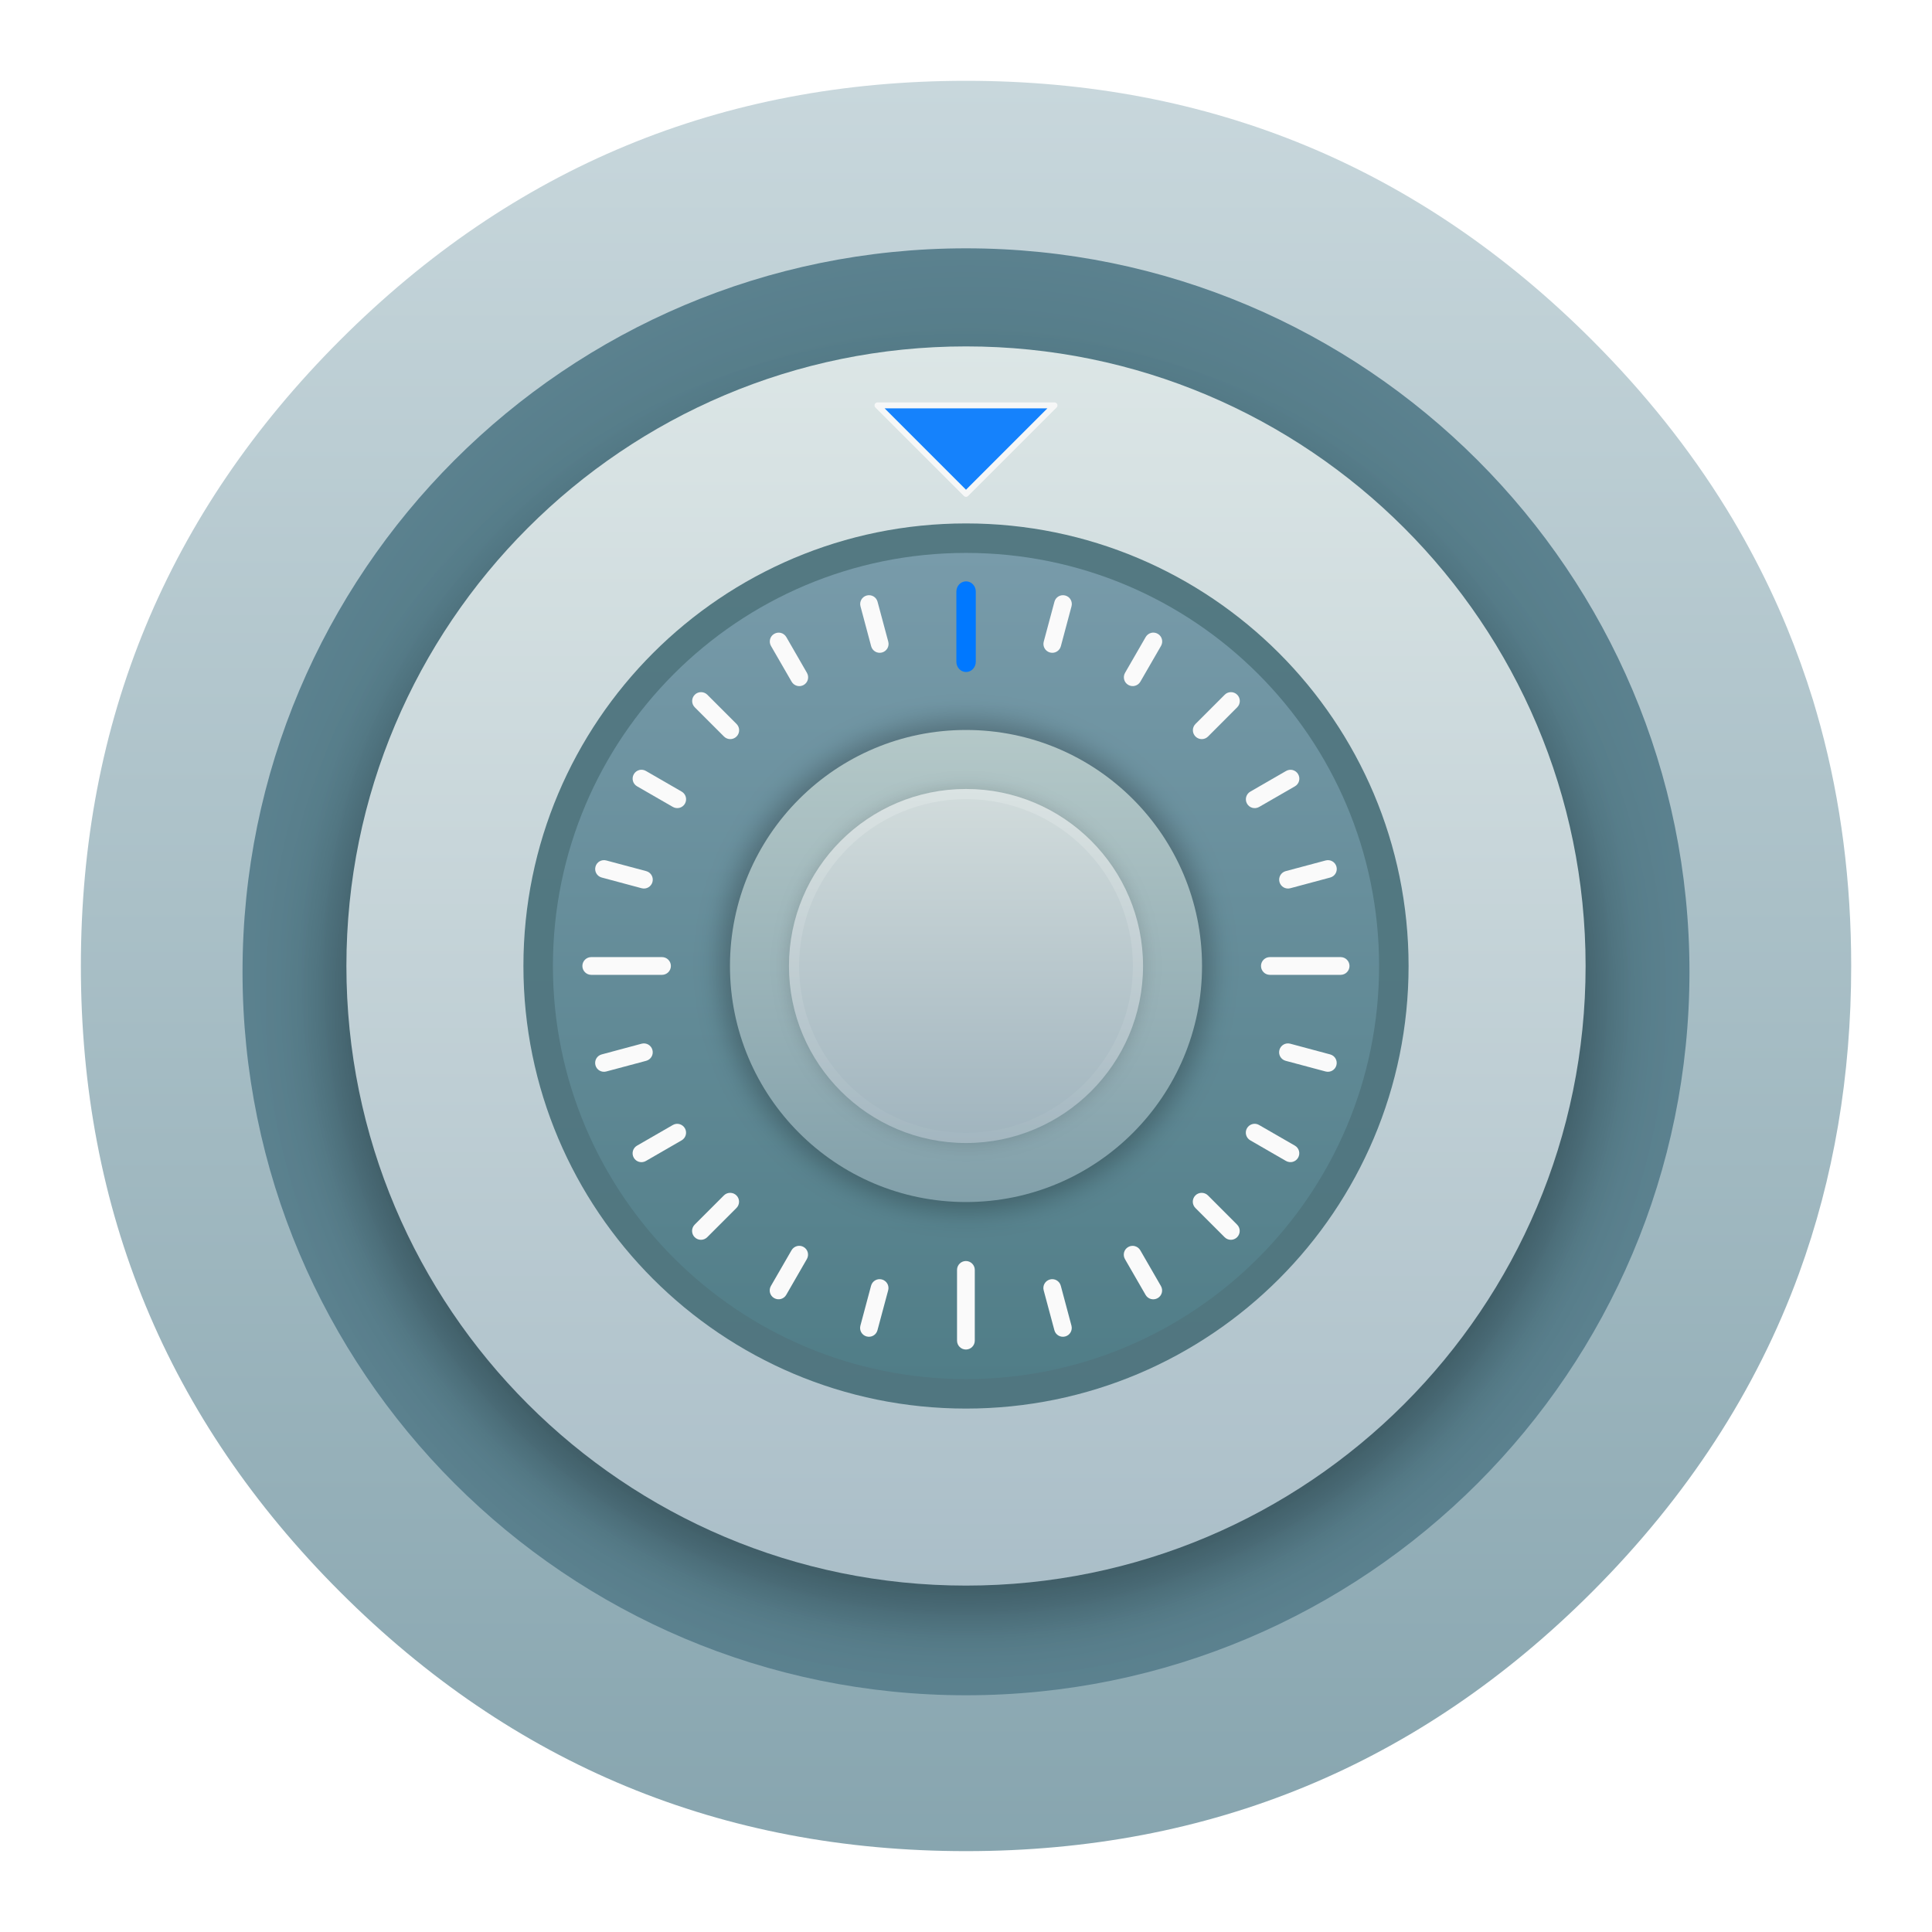
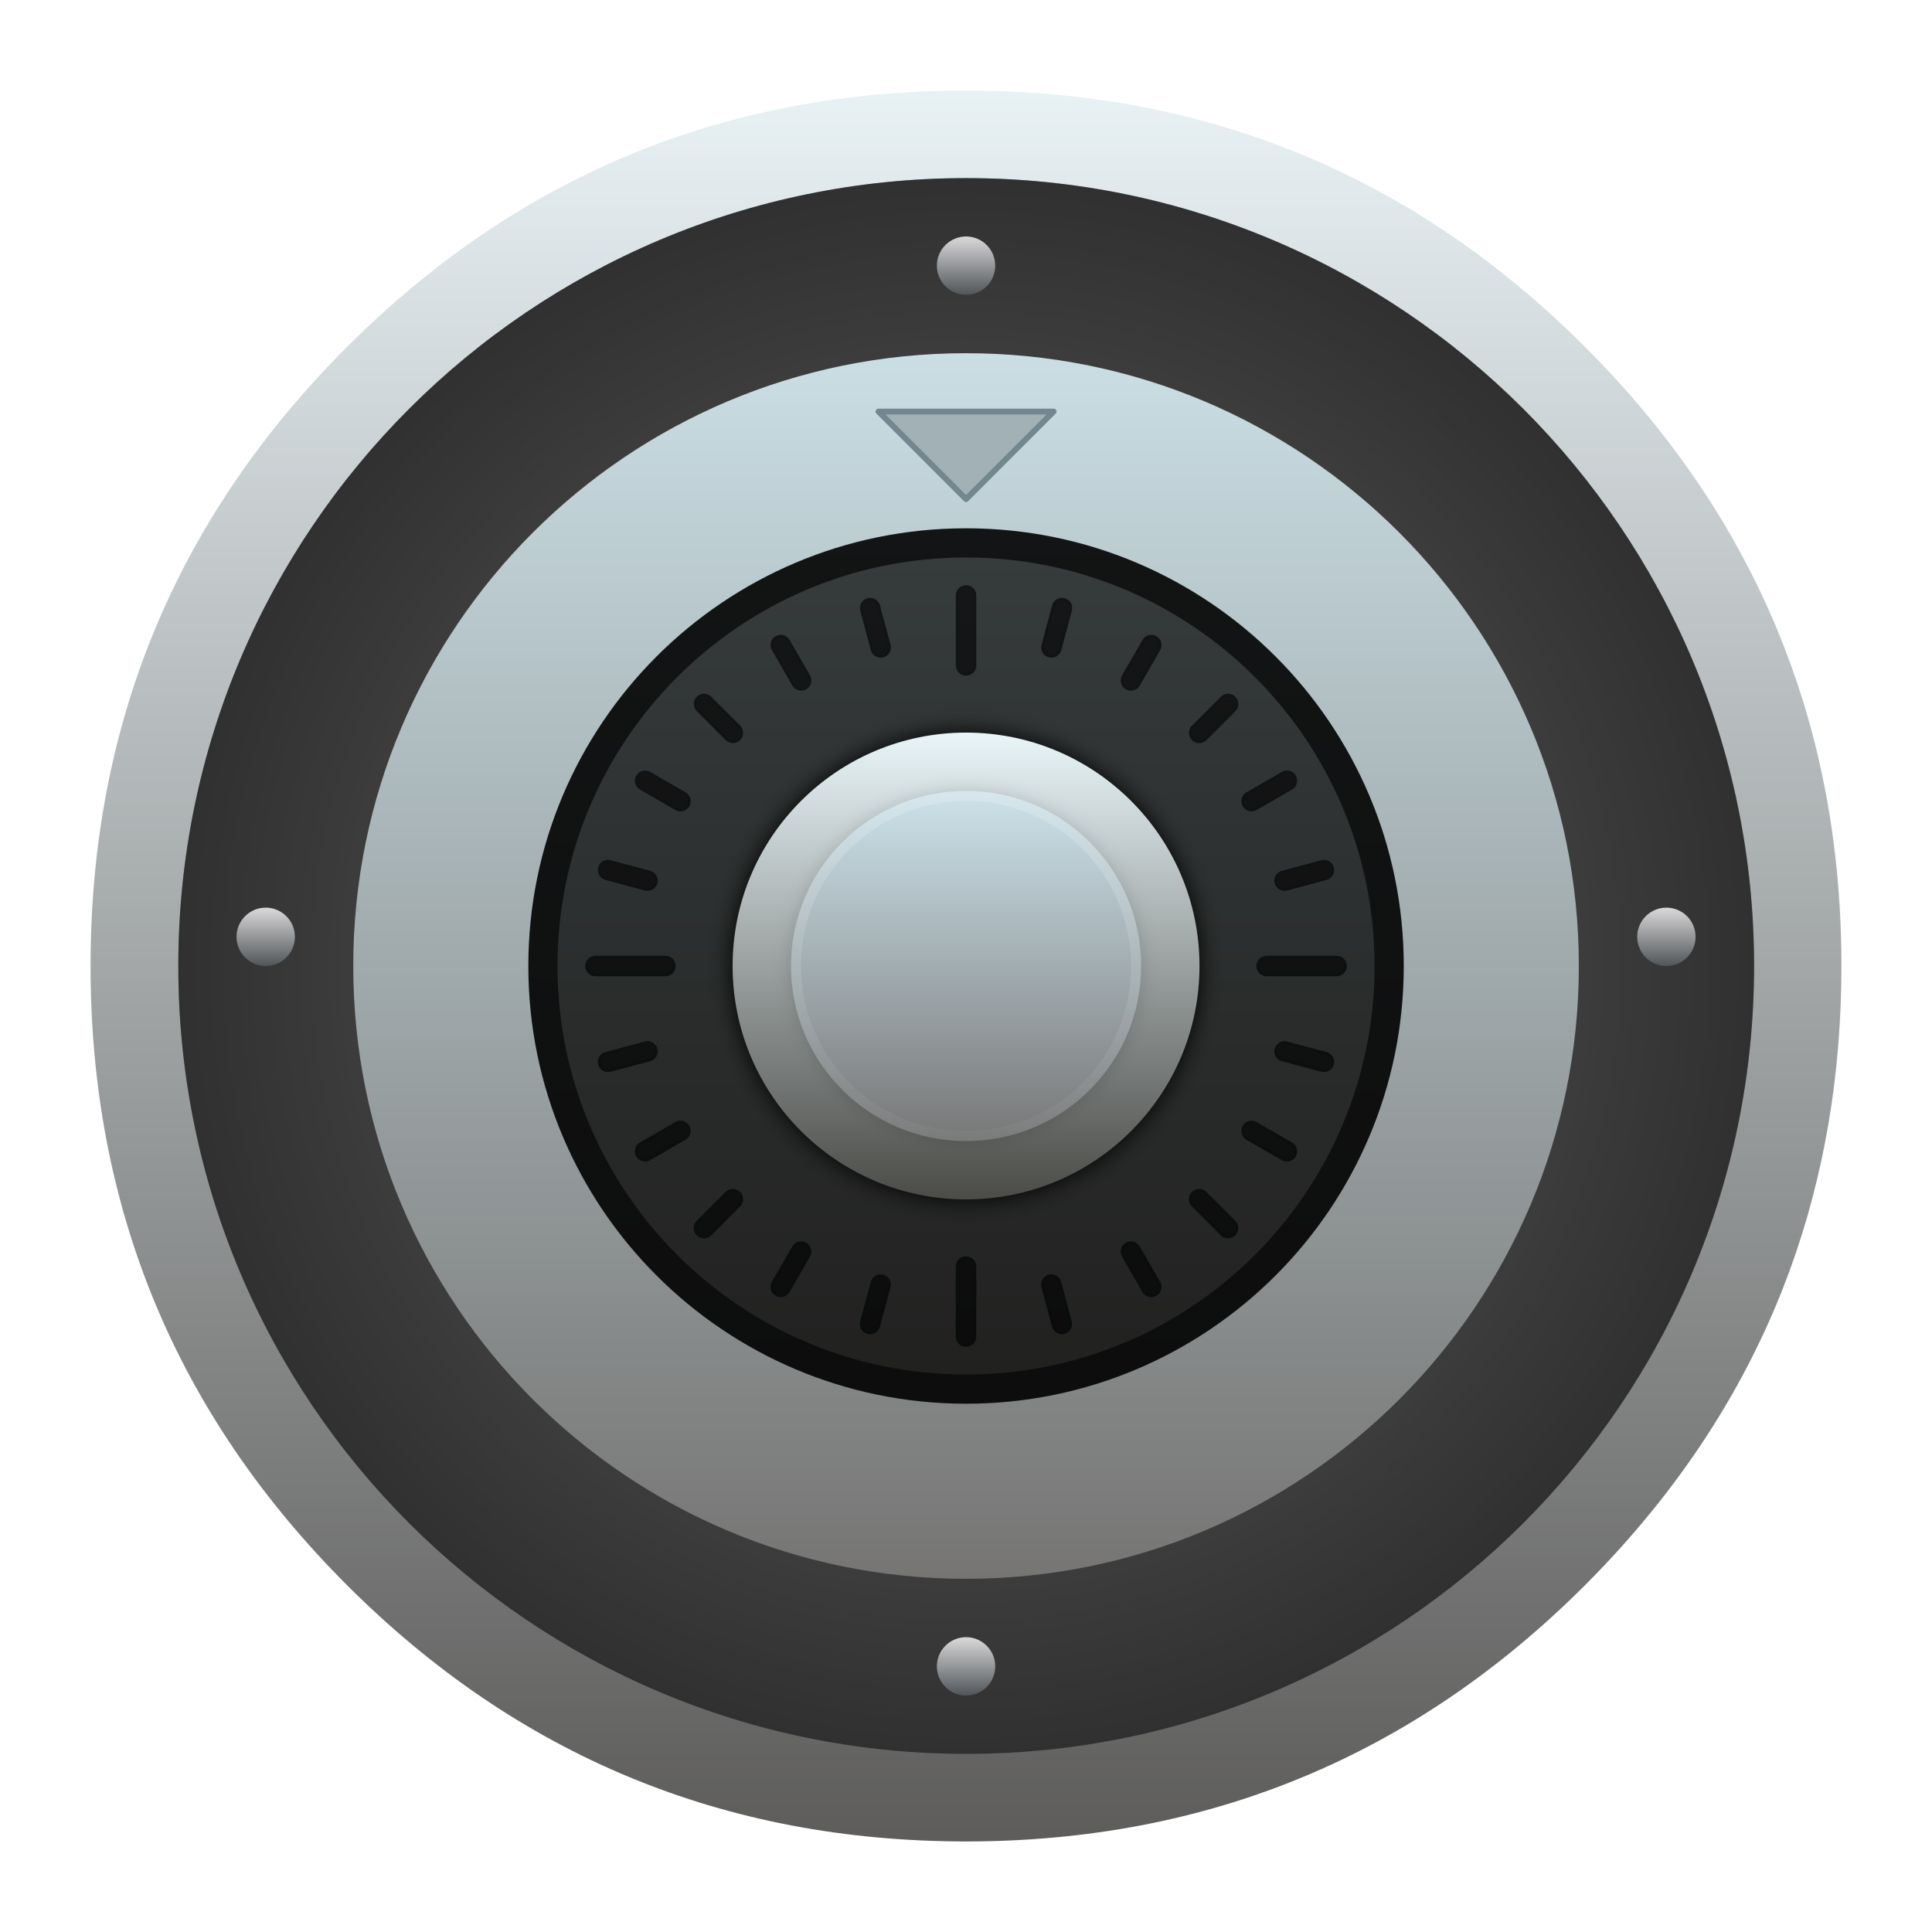
- <svg xmlns="http://www.w3.org/2000/svg" id="Apps-Visual-Studio-Code" width="64" height="64" enable-background="new 0 0 1024 1024" image-rendering="optimizeSpeed" version="1.1" viewBox="0 0 64 64">
+ <svg xmlns="http://www.w3.org/2000/svg" xmlns:xlink="http://www.w3.org/1999/xlink" id="Apps-Visual-Studio-Code" width="64" height="64" enable-background="new 0 0 1024 1024" image-rendering="optimizeSpeed" version="1.1" viewBox="0 0 64 64">
  <defs>
-     <radialGradient id="a" cx="512.01" cy="512.01" r="470.16" gradientTransform="matrix(.074284 0 0 .074284 -6.0337 -5.8417)" gradientUnits="userSpaceOnUse">
-       <stop stop-color="#325f69" offset="0" />
-       <stop stop-color="#6e91a0" offset="1" />
+     <linearGradient id="b">
+       <stop stop-color="#ecebec" offset="0" />
+       <stop stop-color="#54595d" offset="1" />
+     </linearGradient>
+     <radialGradient id="a" cx="512.01" cy="512.01" r="470.16" gradientTransform="matrix(.057428 0 0 .057428 95.832 12.355)" gradientUnits="userSpaceOnUse">
+       <stop stop-opacity="0" offset="0" />
+       <stop stop-opacity=".526" offset="1" />
    </radialGradient>
-     <linearGradient id="h" x1="67" x2="67" y1="18" y2="46" gradientTransform="matrix(.9774 0 0 .9774 -33.486 .72316)" gradientUnits="userSpaceOnUse">
-       <stop stop-color="#789baa" offset="0" />
-       <stop stop-color="#507d87" offset="1" />
+     <linearGradient id="h-6" x1="67" x2="67" y1="18" y2="46" gradientTransform="translate(-35.28)" gradientUnits="userSpaceOnUse">
+       <stop stop-color="#363b3c" offset="0" />
+       <stop stop-color="#212120" offset="1" />
    </linearGradient>
-     <linearGradient id="e" x1="67" x2="67" y1="18" y2="46" gradientTransform="matrix(.5585 0 0 .55848 -5.4189 14.129)" gradientUnits="userSpaceOnUse">
-       <stop stop-color="#b4c8c8" offset="0" />
-       <stop stop-color="#82a0aa" offset="1" />
+     <linearGradient id="g" x1="66" x2="66" y1="19" y2="45" gradientTransform="translate(-35.28)" gradientUnits="userSpaceOnUse">
+       <stop stop-color="#151617" offset="0" />
+       <stop stop-color="#0c0c0c" offset="1" />
    </linearGradient>
-     <linearGradient id="d" x1="67" x2="67" y1="18" y2="46" gradientTransform="matrix(.4189 0 0 .41888 3.9339 18.596)" gradientUnits="userSpaceOnUse">
-       <stop stop-color="#d2dcdc" offset="0" />
-       <stop stop-color="#a0b4be" offset="1" />
+     <linearGradient id="f" x1="67" x2="67" y1="18.9" y2="45.1" gradientTransform="translate(-35.28)" gradientUnits="userSpaceOnUse">
+       <stop stop-color="#131515" offset="0" />
+       <stop stop-color="#080c0c" offset="1" />
    </linearGradient>
-     <filter id="p" x="-.06" y="-.06" width="1.12" height="1.12" color-interpolation-filters="sRGB">
+     <linearGradient id="e-7" x1="67" x2="67" y1="18" y2="46" gradientTransform="matrix(.57141 0 0 .57139 -6.5641 13.716)" gradientUnits="userSpaceOnUse">
+       <stop stop-color="#e9f5f8" offset="0" />
+       <stop stop-color="#4b4c48" offset="1" />
+     </linearGradient>
+     <linearGradient id="d-5" x1="67" x2="67" y1="18" y2="46" gradientTransform="matrix(.42859 0 0 .42857 3.0049 18.286)" gradientUnits="userSpaceOnUse">
+       <stop stop-color="#cce2ea" offset="0" />
+       <stop stop-color="#777" offset="1" />
+     </linearGradient>
+     <filter id="p-3" x="-.06" y="-.06" width="1.12" height="1.12" color-interpolation-filters="sRGB">
      <feGaussianBlur stdDeviation="0.3" />
    </filter>
-     <linearGradient id="o" x1="67" x2="67" y1="26" y2="38" gradientTransform="matrix(.9774 0 0 .9774 -33.486 .72316)" gradientUnits="userSpaceOnUse">
+     <linearGradient id="o-5" x1="67" x2="67" y1="26" y2="38" gradientTransform="translate(-35.28)" gradientUnits="userSpaceOnUse">
      <stop stop-color="#fff" offset="0" />
      <stop stop-color="#fff" stop-opacity=".152" offset="1" />
    </linearGradient>
-     <filter id="q" x="-.06" y="-.06" width="1.12" height="1.12" color-interpolation-filters="sRGB">
+     <filter id="q-6" x="-.06" y="-.06" width="1.12" height="1.12" color-interpolation-filters="sRGB">
      <feGaussianBlur stdDeviation="0.4" />
    </filter>
-     <linearGradient id="n" x1="67" x2="67" y1="18" y2="46" gradientTransform="matrix(1.4661 0 0 1.4661 -66.229 -14.915)" gradientUnits="userSpaceOnUse">
-       <stop stop-color="#dce6e6" offset="0" />
-       <stop stop-color="#aabec8" offset="1" />
+     <linearGradient id="n-2" x1="67" x2="67" y1="18" y2="46" gradientTransform="matrix(1.5,0,0,1.5,-68.78,-16)" gradientUnits="userSpaceOnUse">
+       <stop stop-color="#cadee4" offset="0" />
+       <stop stop-color="#767574" offset="1" />
    </linearGradient>
-     <linearGradient id="i" x1="499.95" x2="499.95" y1="2.008" y2="1026" gradientTransform="matrix(.057271 0 0 .057271 2.6774 2.6781)" gradientUnits="userSpaceOnUse">
-       <stop stop-color="#c8d7dc" offset="0" />
-       <stop stop-color="#87a5af" offset="1" />
+     <linearGradient id="m" x1="8" x2="8" y1="30" y2="32" gradientUnits="userSpaceOnUse" xlink:href="#b" />
+     <linearGradient id="l" x1="8" x2="8" y1="30" y2="32" gradientTransform="translate(48)" gradientUnits="userSpaceOnUse" xlink:href="#b" />
+     <linearGradient id="k" x1="8" x2="8" y1="30" y2="32" gradientTransform="translate(24,-23)" gradientUnits="userSpaceOnUse" xlink:href="#b" />
+     <linearGradient id="j" x1="8" x2="8" y1="30" y2="32" gradientTransform="translate(24,25)" gradientUnits="userSpaceOnUse" xlink:href="#b" />
+     <linearGradient id="i-9" x1="499.95" x2="499.95" y1="2.008" y2="1026" gradientTransform="matrix(.058595 0 0 .058595 95.234 11.758)" gradientUnits="userSpaceOnUse">
+       <stop stop-color="#e8f1f4" offset="0" />
+       <stop stop-color="#5d5c5b" offset="1" />
    </linearGradient>
-     <filter id="filter1977" x="-.06" y="-.06" width="1.12" height="1.12" color-interpolation-filters="sRGB">
-       <feGaussianBlur stdDeviation="1.026" />
-     </filter>
  </defs>
-   <path id="path" d="m59.189 20.775q-0.534-1.295-1.205-2.538c-0.252-0.469-0.519-0.935-0.801-1.392-1.214-1.969-2.696-3.83-4.445-5.579-5.725-5.725-12.639-8.589-20.737-8.589-8.098 0-15.009 2.864-20.733 8.589-5.725 5.725-8.589 12.636-8.589 20.733s2.864 15.013 8.589 20.737c5.725 5.725 12.636 8.585 20.733 8.585 8.098 0 15.013-2.861 20.737-8.585 3.153-3.156 5.439-6.672 6.855-10.546 1.152-3.159 1.73-6.554 1.73-10.191 0-2.789-0.339-5.439-1.019-7.949-0.078-0.283-0.158-0.565-0.242-0.845-0.255-0.826-0.547-1.637-0.873-2.432z" fill="url(#i)" stroke-width="1.056" />
-   <circle cx="32" cy="32.192" r="23.966" color="#000000" enable-background="accumulate" fill="url(#a)" stroke-width="2.006" />
-   <g fill-rule="evenodd">
-     <g stroke-width=".977">
-       <circle transform="matrix(1.0184 0 0 .98579 -.58992 1.6052)" cx="32" cy="32" r="20.525" filter="url(#filter1977)" opacity=".3" style="paint-order:normal" />
-       <circle cx="32" cy="32" r="20.525" fill="url(#n)" style="paint-order:normal" />
-       <circle cx="32" cy="32" r="14.661" fill="#466e78" opacity=".9" style="paint-order:normal" />
-       <circle cx="32" cy="32" r="13.684" fill="url(#h)" style="paint-order:normal" />
+   <g transform="matrix(.96666 0 0 .96666 -89.058 -8.3657)">
+     <path d="m153.05 30.273q-0.547-1.325-1.233-2.596c-0.257-0.48-0.531-0.957-0.82-1.424-1.243-2.015-2.759-3.919-4.548-5.708-5.857-5.857-12.932-8.787-21.216-8.787-8.286 0-15.356 2.93-21.213 8.787-5.857 5.857-8.787 12.929-8.787 21.213s2.93 15.36 8.787 21.216c5.857 5.857 12.929 8.784 21.213 8.784 8.285 0 15.36-2.927 21.216-8.784 3.226-3.229 5.565-6.826 7.014-10.79 1.179-3.232 1.77-6.705 1.77-10.427 0-2.854-0.346-5.565-1.042-8.133-0.08-0.289-0.162-0.578-0.248-0.864-0.261-0.845-0.559-1.675-0.893-2.488z" fill="url(#i-9)" image-rendering="optimizeSpeed" stroke-width="1.081" />
+     <circle cx="125.24" cy="41.758" r="27" color="#000000" enable-background="accumulate" fill="#666" image-rendering="optimizeSpeed" stroke-width="2.26" />
+     <circle cx="125.24" cy="41.758" r="27" color="#000000" enable-background="accumulate" fill="url(#a)" image-rendering="optimizeSpeed" stroke-width="2.26" />
+     <g transform="translate(93.515,9.7581)" fill-rule="evenodd" image-rendering="optimizeSpeed">
+       <circle cx="31.72" cy="32" r="21" fill="url(#n-2)" style="paint-order:normal" />
+       <circle cx="31.72" cy="32" r="15" opacity=".9" style="paint-order:normal" />
+       <circle cx="31.72" cy="32" r="14" fill="url(#h-6)" style="paint-order:normal" />
+       <path d="m31.72 19c-0.166 0-0.301 0.135-0.301 0.301v2.398c0 0.166 0.135 0.301 0.301 0.301s0.301-0.135 0.301-0.301v-2.398c0-0.166-0.135-0.301-0.301-0.301zm-3.365 0.443c-0.161 0.043-0.254 0.207-0.211 0.367l0.361 1.352c0.043 0.161 0.207 0.256 0.367 0.213s0.256-0.207 0.213-0.367l-0.363-1.353c-0.043-0.161-0.207-0.254-0.367-0.211zm6.731 0c-0.161-0.043-0.324 0.05-0.367 0.211l-0.363 1.353c-0.043 0.161 0.052 0.324 0.213 0.367s0.324-0.052 0.367-0.213l0.361-1.352c0.043-0.161-0.05-0.324-0.211-0.367zm-9.637 1.268c-0.074-0.02-0.157-0.01-0.229 0.031-0.144 0.083-0.192 0.266-0.109 0.41l0.699 1.211c0.083 0.144 0.266 0.194 0.41 0.111s0.192-0.266 0.109-0.41l-0.699-1.213c-0.042-0.072-0.108-0.121-0.182-0.141zm12.543 0c-0.074 0.02-0.14 0.069-0.182 0.141l-0.699 1.213c-0.083 0.144-0.035 0.327 0.109 0.41 0.144 0.083 0.327 0.033 0.41-0.111l0.699-1.211c0.083-0.144 0.035-0.327-0.109-0.41-0.072-0.042-0.154-0.051-0.229-0.031zm-15.252 2.008c-0.077 0-0.154 0.029-0.213 0.088-0.118 0.118-0.118 0.308 0 0.426l0.99 0.99c0.118 0.118 0.308 0.118 0.426 0s0.118-0.308 0-0.426l-0.99-0.99c-0.059-0.059-0.136-0.088-0.213-0.088zm17.961 0c-0.077 0-0.154 0.029-0.213 0.088l-0.99 0.99c-0.118 0.118-0.118 0.308 0 0.426s0.308 0.118 0.426 0l0.988-0.99c0.118-0.118 0.118-0.308 0-0.426-0.059-0.059-0.134-0.088-0.211-0.088zm-20.057 2.641c-0.074 0.02-0.14 0.069-0.182 0.141-0.083 0.144-0.035 0.327 0.109 0.41l1.213 0.699c0.144 0.083 0.327 0.035 0.41-0.109 0.083-0.144 0.033-0.327-0.111-0.41l-1.211-0.699c-0.072-0.042-0.154-0.051-0.229-0.031zm22.152 0c-0.074-0.02-0.157-0.01-0.229 0.031l-1.211 0.699c-0.144 0.083-0.194 0.266-0.111 0.41s0.266 0.192 0.41 0.109l1.213-0.699c0.144-0.083 0.192-0.266 0.109-0.41-0.042-0.072-0.108-0.121-0.182-0.141zm-23.266 3.064c-0.161-0.043-0.324 0.05-0.367 0.211s0.05 0.324 0.211 0.367l1.353 0.363c0.161 0.043 0.324-0.052 0.367-0.213s-0.052-0.324-0.213-0.367zm24.379 0-1.352 0.361c-0.161 0.043-0.256 0.207-0.213 0.367s0.207 0.256 0.367 0.213l1.353-0.363c0.161-0.043 0.254-0.207 0.211-0.367-0.043-0.161-0.207-0.254-0.367-0.211zm-24.889 3.275c-0.166 0-0.301 0.135-0.301 0.301s0.135 0.301 0.301 0.301h2.398c0.166 0 0.301-0.135 0.301-0.301s-0.135-0.301-0.301-0.301zm23 0c-0.166 0-0.301 0.135-0.301 0.301s0.135 0.301 0.301 0.301h2.398c0.166 0 0.301-0.135 0.301-0.301s-0.135-0.301-0.301-0.301zm-21.293 2.936-1.353 0.363c-0.161 0.043-0.254 0.207-0.211 0.367 0.043 0.161 0.207 0.254 0.367 0.211l1.352-0.361c0.161-0.043 0.256-0.207 0.213-0.367s-0.207-0.256-0.367-0.213zm21.984 0c-0.161-0.043-0.324 0.052-0.367 0.213s0.052 0.324 0.213 0.367l1.352 0.361c0.161 0.043 0.324-0.05 0.367-0.211s-0.05-0.324-0.211-0.367zm-20.701 2.725c-0.074-0.02-0.155-0.01-0.227 0.031l-1.213 0.699c-0.144 0.083-0.192 0.266-0.109 0.41 0.083 0.144 0.266 0.192 0.41 0.109l1.211-0.699c0.144-0.083 0.194-0.266 0.111-0.41-0.042-0.072-0.11-0.121-0.184-0.141zm19.418 0c-0.074 0.02-0.142 0.069-0.184 0.141-0.083 0.144-0.033 0.327 0.111 0.41l1.211 0.699c0.144 0.083 0.327 0.035 0.41-0.109 0.083-0.144 0.035-0.327-0.109-0.41l-1.213-0.699c-0.072-0.042-0.152-0.051-0.227-0.031zm-17.699 2.33c-0.077 0-0.154 0.029-0.213 0.088l-0.99 0.99c-0.118 0.118-0.118 0.308 0 0.426s0.308 0.118 0.426 0l0.99-0.99c0.118-0.118 0.118-0.308 0-0.426-0.059-0.059-0.136-0.088-0.213-0.088zm15.98 0c-0.077 0-0.154 0.029-0.213 0.088-0.118 0.118-0.118 0.308 0 0.426l0.99 0.99c0.118 0.118 0.306 0.118 0.424 0s0.118-0.308 0-0.426l-0.988-0.99c-0.059-0.059-0.136-0.088-0.213-0.088zm-13.719 1.807c-0.074 0.02-0.14 0.069-0.182 0.141l-0.699 1.211c-0.083 0.144-0.035 0.327 0.109 0.41 0.144 0.083 0.327 0.035 0.41-0.109l0.699-1.213c0.083-0.144 0.035-0.327-0.109-0.41-0.072-0.042-0.154-0.049-0.229-0.029zm11.457 0c-0.074-0.02-0.157-0.012-0.229 0.029-0.144 0.083-0.192 0.266-0.109 0.41l0.699 1.213c0.083 0.144 0.266 0.192 0.41 0.109 0.144-0.083 0.192-0.266 0.109-0.41l-0.699-1.211c-0.042-0.072-0.108-0.121-0.182-0.141zm-5.729 0.504c-0.166 0-0.301 0.135-0.301 0.301v2.398c0 0.166 0.135 0.301 0.301 0.301s0.301-0.135 0.301-0.301v-2.398c0-0.166-0.135-0.301-0.301-0.301zm-2.848 0.625c-0.161-0.043-0.324 0.052-0.367 0.213l-0.361 1.352c-0.043 0.161 0.05 0.324 0.211 0.367s0.324-0.05 0.367-0.211l0.363-1.353c0.043-0.161-0.052-0.324-0.213-0.367zm5.695 0c-0.161 0.043-0.256 0.207-0.213 0.367l0.363 1.353c0.043 0.161 0.207 0.254 0.367 0.211 0.161-0.043 0.254-0.207 0.211-0.367l-0.361-1.352c-0.043-0.161-0.207-0.256-0.367-0.213z" fill="url(#g)" stroke="url(#f)" stroke-linecap="round" stroke-linejoin="round" stroke-width=".1" style="paint-order:normal" />
+       <ellipse cx="31.72" cy="32" rx="8" ry="7.999" filter="url(#q-6)" style="paint-order:normal" />
+       <ellipse cx="31.72" cy="32" rx="8" ry="7.999" fill="url(#e-7)" style="paint-order:normal" />
+       <ellipse cx="31.72" cy="32" rx="6" ry="6" filter="url(#p-3)" opacity=".15" style="paint-order:normal" />
+       <ellipse cx="31.72" cy="32" rx="6" ry="6" fill="url(#d-5)" style="paint-order:normal" />
+       <path d="m31.72 26a6 6 0 0 0-6 6 6 6 0 0 0 6 6 6 6 0 0 0 6-6 6 6 0 0 0-6-6zm0 0.344a5.657 5.656 0 0 1 5.656 5.656 5.657 5.656 0 0 1-5.656 5.656 5.657 5.656 0 0 1-5.656-5.656 5.657 5.656 0 0 1 5.656-5.656z" fill="url(#o-5)" opacity=".19" style="paint-order:normal" />
    </g>
-     <path d="m32 19.294c-0.162 0-0.294 0.132-0.294 0.294v2.344c0 0.162 0.132 0.294 0.294 0.294s0.294-0.132 0.294-0.294v-2.344c0-0.162-0.132-0.294-0.294-0.294zm-3.289 0.433c-0.157 0.042-0.248 0.202-0.206 0.359l0.353 1.321c0.042 0.157 0.202 0.25 0.359 0.208s0.25-0.202 0.208-0.359l-0.355-1.323c-0.042-0.157-0.202-0.248-0.359-0.206zm6.578 0c-0.157-0.042-0.317 0.049-0.359 0.206l-0.355 1.323c-0.042 0.157 0.051 0.317 0.208 0.359s0.317-0.051 0.359-0.208l0.353-1.321c0.042-0.157-0.049-0.317-0.206-0.359zm-9.419 1.239c-0.072-0.019-0.153-0.01-0.223 0.031-0.141 0.081-0.188 0.26-0.107 0.401l0.683 1.183c0.081 0.141 0.26 0.19 0.401 0.109 0.141-0.081 0.188-0.26 0.107-0.401l-0.683-1.185c-0.041-0.07-0.105-0.118-0.178-0.137zm12.26 0c-0.072 0.019-0.137 0.067-0.178 0.137l-0.683 1.185c-0.081 0.141-0.034 0.32 0.107 0.401 0.141 0.081 0.32 0.032 0.401-0.109l0.683-1.183c0.081-0.141 0.034-0.32-0.107-0.401-0.07-0.041-0.151-0.05-0.223-0.031zm-14.907 1.962c-0.075 0-0.151 0.028-0.208 0.086-0.115 0.115-0.115 0.301 0 0.416l0.968 0.968c0.115 0.115 0.301 0.115 0.416 0 0.115-0.115 0.115-0.301 0-0.416l-0.968-0.968c-0.057-0.057-0.133-0.086-0.208-0.086zm17.555 0c-0.075 0-0.151 0.028-0.208 0.086l-0.968 0.968c-0.115 0.115-0.115 0.301 0 0.416 0.115 0.115 0.301 0.115 0.416 0l0.966-0.968c0.115-0.115 0.115-0.301 0-0.416-0.057-0.057-0.131-0.086-0.206-0.086zm-19.604 2.581c-0.072 0.019-0.137 0.067-0.178 0.137-0.081 0.141-0.034 0.32 0.107 0.401l1.185 0.683c0.141 0.081 0.32 0.034 0.401-0.107 0.081-0.141 0.032-0.32-0.109-0.401l-1.183-0.683c-0.07-0.041-0.151-0.05-0.223-0.031zm21.651 0c-0.072-0.019-0.153-0.01-0.223 0.031l-1.183 0.683c-0.141 0.081-0.19 0.26-0.109 0.401 0.081 0.141 0.26 0.188 0.401 0.107l1.185-0.683c0.141-0.081 0.188-0.26 0.107-0.401-0.041-0.07-0.105-0.118-0.178-0.137zm-22.74 2.995c-0.157-0.042-0.317 0.049-0.359 0.206s0.049 0.317 0.206 0.359l1.323 0.355c0.157 0.042 0.317-0.051 0.359-0.208s-0.051-0.317-0.208-0.359zm23.828 0-1.321 0.353c-0.157 0.042-0.25 0.202-0.208 0.359s0.202 0.25 0.359 0.208l1.323-0.355c0.157-0.042 0.248-0.202 0.206-0.359-0.042-0.157-0.202-0.248-0.359-0.206zm-24.327 3.201c-0.162 0-0.294 0.132-0.294 0.294s0.132 0.294 0.294 0.294h2.344c0.162 0 0.294-0.132 0.294-0.294s-0.132-0.294-0.294-0.294zm22.48 0c-0.162 0-0.294 0.132-0.294 0.294s0.132 0.294 0.294 0.294h2.344c0.162 0 0.294-0.132 0.294-0.294s-0.132-0.294-0.294-0.294zm-20.812 2.869-1.323 0.355c-0.157 0.042-0.248 0.202-0.206 0.359 0.042 0.157 0.202 0.248 0.359 0.206l1.321-0.353c0.157-0.042 0.25-0.202 0.208-0.359s-0.202-0.25-0.359-0.208zm21.487 0c-0.157-0.042-0.317 0.051-0.359 0.208s0.051 0.317 0.208 0.359l1.321 0.353c0.157 0.042 0.317-0.049 0.359-0.206s-0.049-0.317-0.206-0.359zm-20.233 2.663c-0.072-0.019-0.151-0.01-0.221 0.031l-1.185 0.683c-0.141 0.081-0.188 0.26-0.107 0.401 0.081 0.141 0.26 0.188 0.401 0.107l1.183-0.683c0.141-0.081 0.19-0.26 0.109-0.401-0.041-0.07-0.107-0.118-0.179-0.137zm18.979 0c-0.072 0.019-0.139 0.067-0.179 0.137-0.081 0.141-0.032 0.32 0.109 0.401l1.183 0.683c0.141 0.081 0.32 0.034 0.401-0.107 0.081-0.141 0.034-0.32-0.107-0.401l-1.185-0.683c-0.07-0.041-0.149-0.05-0.221-0.031zm-17.299 2.277c-0.075 0-0.151 0.028-0.208 0.086l-0.968 0.968c-0.115 0.115-0.115 0.301 0 0.416 0.115 0.115 0.301 0.115 0.416 0l0.968-0.968c0.115-0.115 0.115-0.301 0-0.416-0.057-0.057-0.133-0.086-0.208-0.086zm15.619 0c-0.075 0-0.151 0.028-0.208 0.086-0.115 0.115-0.115 0.301 0 0.416l0.968 0.968c0.115 0.115 0.299 0.115 0.414 0s0.115-0.301 0-0.416l-0.966-0.968c-0.057-0.057-0.133-0.086-0.208-0.086zm-13.409 1.766c-0.072 0.019-0.137 0.067-0.178 0.137l-0.683 1.183c-0.081 0.141-0.034 0.32 0.107 0.401 0.141 0.081 0.32 0.034 0.401-0.107l0.683-1.185c0.081-0.141 0.034-0.32-0.107-0.401-0.07-0.041-0.151-0.048-0.223-0.029zm11.198 0c-0.072-0.019-0.153-0.012-0.223 0.029-0.141 0.081-0.188 0.26-0.107 0.401l0.683 1.185c0.081 0.141 0.26 0.188 0.401 0.107 0.141-0.081 0.188-0.26 0.107-0.401l-0.683-1.183c-0.041-0.07-0.105-0.118-0.178-0.137zm-5.599 0.493c-0.162 0-0.294 0.132-0.294 0.294v2.344c0 0.162 0.132 0.294 0.294 0.294s0.294-0.132 0.294-0.294v-2.344c0-0.162-0.132-0.294-0.294-0.294zm-2.783 0.611c-0.157-0.042-0.317 0.051-0.359 0.208l-0.353 1.321c-0.042 0.157 0.049 0.317 0.206 0.359s0.317-0.049 0.359-0.206l0.355-1.323c0.042-0.157-0.051-0.317-0.208-0.359zm5.567 0c-0.157 0.042-0.25 0.202-0.208 0.359l0.355 1.323c0.042 0.157 0.202 0.248 0.359 0.206 0.157-0.042 0.248-0.202 0.206-0.359l-0.353-1.321c-0.042-0.157-0.202-0.25-0.359-0.208z" fill="#fafafa" style="paint-order:normal" />
-     <ellipse transform="matrix(1.0152 0 0 1.0152 -.20321 -.48753)" cx="31.72" cy="32" rx="8" ry="7.999" filter="url(#q)" opacity=".25" style="paint-order:normal" />
-     <ellipse cx="32" cy="32" rx="7.819" ry="7.819" fill="url(#e)" stroke-width=".977" style="paint-order:normal" />
-     <ellipse transform="matrix(.9774 0 0 .9774 .99689 .72316)" cx="31.72" cy="32" rx="6" ry="6" filter="url(#p)" opacity=".15" style="paint-order:normal" />
-     <ellipse cx="32" cy="32" rx="5.865" ry="5.864" fill="url(#d)" stroke-width=".977" style="paint-order:normal" />
-     <path d="m32 26.136a5.865 5.864 0 0 0-5.864 5.864 5.865 5.864 0 0 0 5.864 5.864 5.865 5.864 0 0 0 5.864-5.864 5.865 5.864 0 0 0-5.864-5.864zm0 0.336a5.529 5.528 0 0 1 5.528 5.528 5.529 5.528 0 0 1-5.528 5.528 5.529 5.528 0 0 1-5.528-5.528 5.529 5.528 0 0 1 5.528-5.528z" fill="url(#o)" opacity=".19" stroke-width=".977" style="paint-order:normal" />
-     <path d="m29.068 13.429h5.864l-2.932 2.932v0z" fill="#0078ff" opacity=".9" stroke="#fafafa" stroke-linecap="round" stroke-linejoin="round" stroke-width=".195" style="paint-order:normal" />
+     <g transform="translate(93.235,9.7581)" fill-rule="evenodd" image-rendering="optimizeSpeed">
+       <circle cx="8" cy="31" r="1" fill="url(#m)" opacity=".9" style="paint-order:normal" />
+       <circle cx="56" cy="31" r="1" fill="url(#l)" opacity=".9" style="paint-order:normal" />
+       <circle cx="32" cy="8" r="1" fill="url(#k)" opacity=".9" style="paint-order:normal" />
+       <circle cx="32" cy="56" r="1" fill="url(#j)" opacity=".9" style="paint-order:normal" />
+       <path d="m29 13h6l-3 3v0z" fill="#9fadb1" opacity=".9" stroke="#697e86" stroke-linecap="round" stroke-linejoin="round" stroke-width=".2" style="paint-order:normal" />
+     </g>
  </g>
-   <rect x="31.681" y="19.258" width=".643" height="3.003" ry=".339" fill="#0078ff" fill-rule="evenodd" style="paint-order:stroke fill markers" />
</svg>
